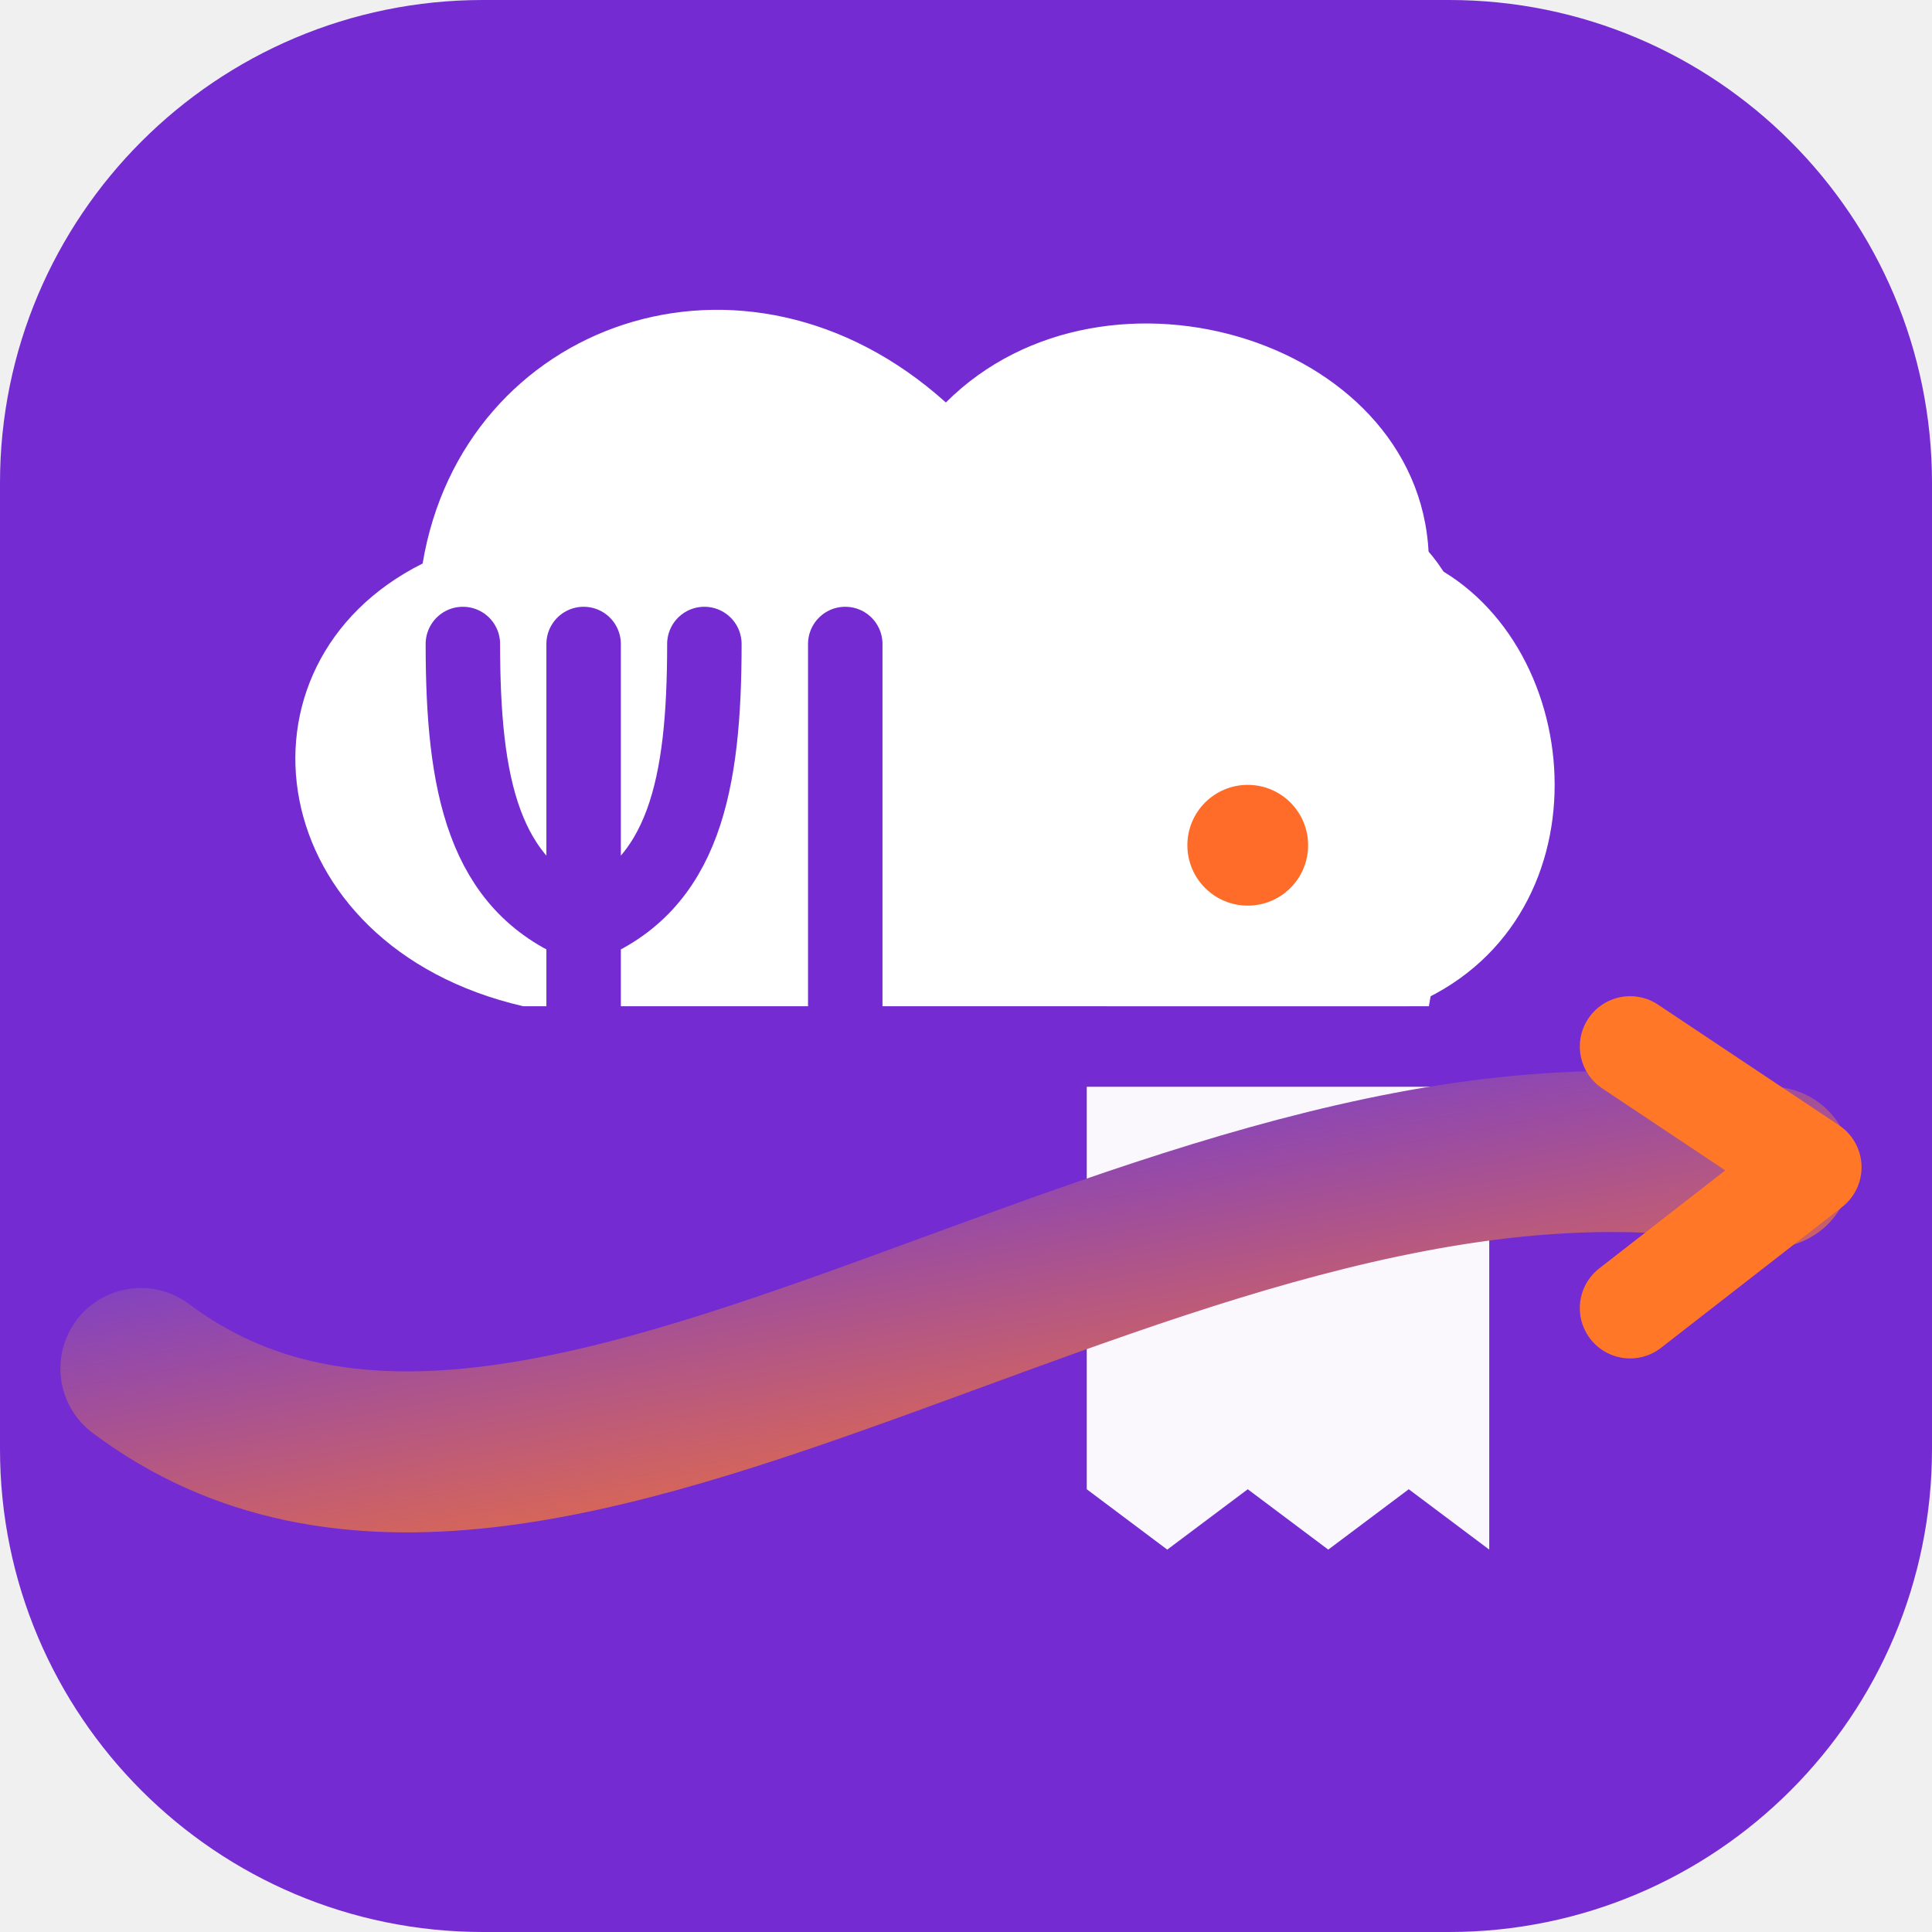
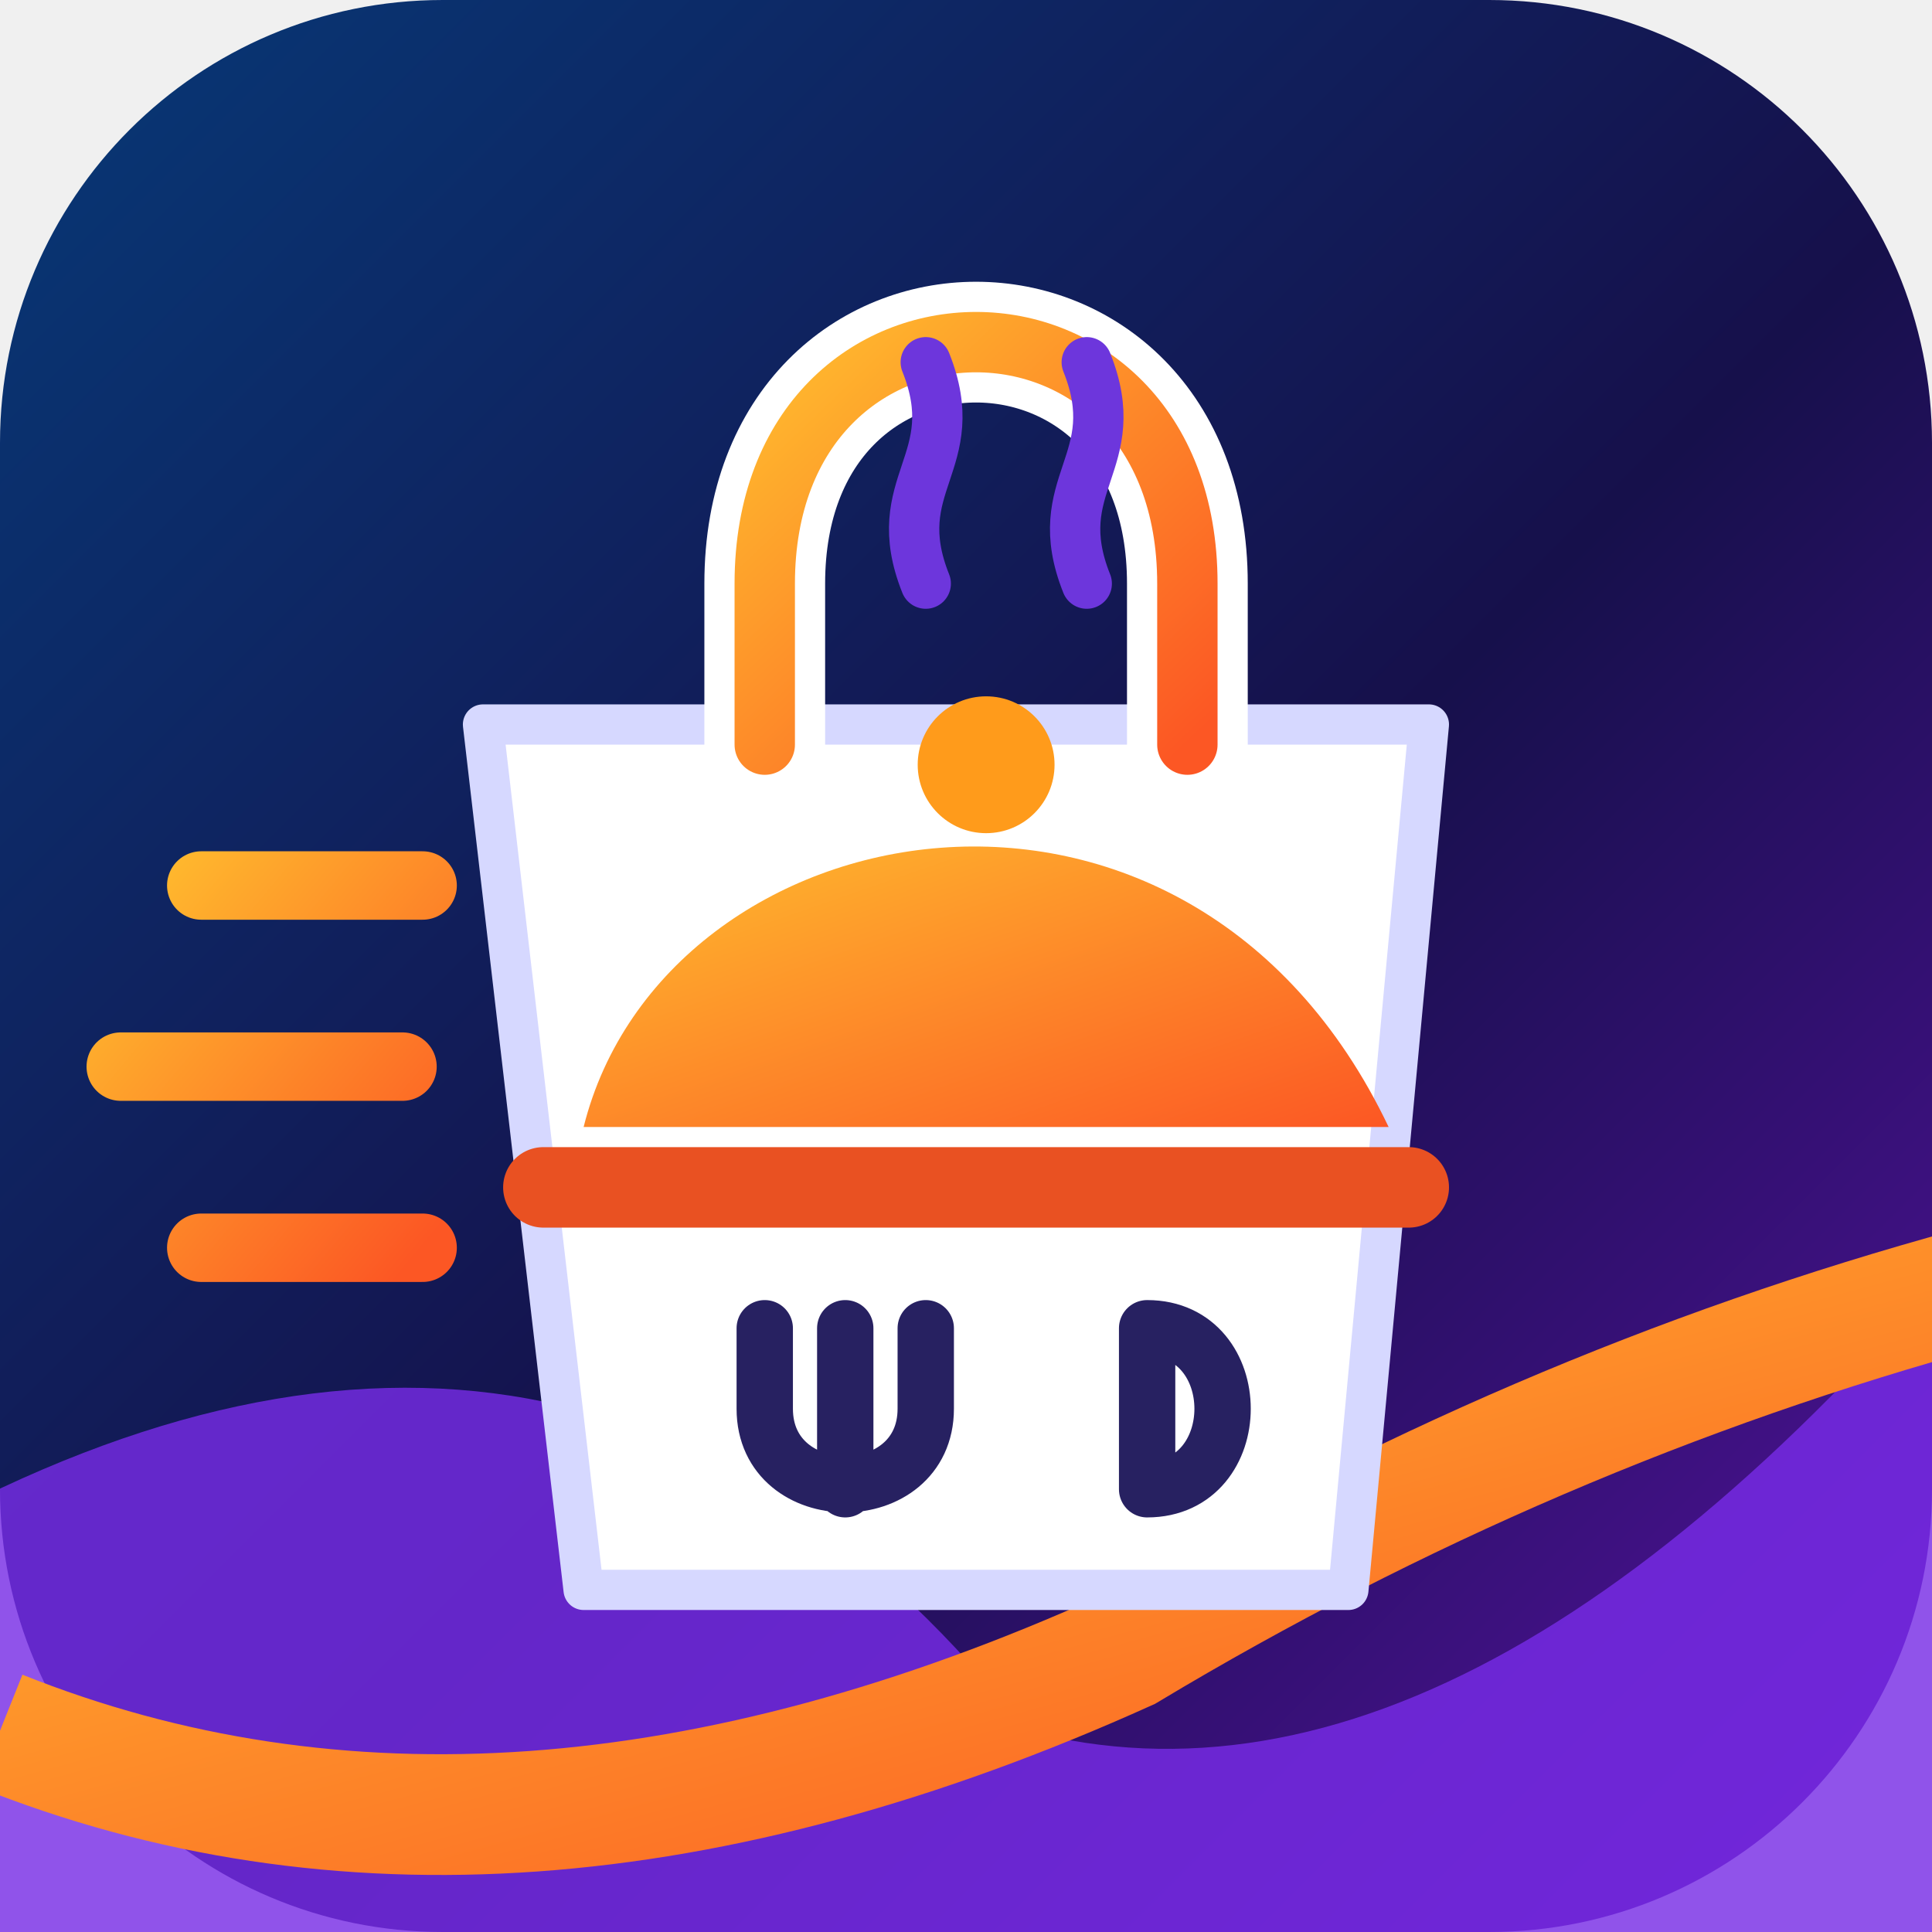
- <svg xmlns="http://www.w3.org/2000/svg" viewBox="0 0 96 96" role="img" aria-label="GastroFlow food icon">
+ <svg xmlns="http://www.w3.org/2000/svg" viewBox="0 0 96 96" role="img" aria-label="GastroFlow Food app icon">
  <defs>
-     <linearGradient id="flow" x1="0" x2="1" y1="0" y2="1">
-       <stop stop-color="#6033eb" />
-       <stop offset="1" stop-color="#ff7727" />
+     <linearGradient id="bg" x1="0" y1="0" x2="1" y2="1">
+       <stop stop-color="#073977" />
+       <stop offset=".55" stop-color="#16104b" />
+       <stop offset="1" stop-color="#5911a5" />
+     </linearGradient>
+     <linearGradient id="orange" x1="0" x2="1" y1="0" y2="1">
+       <stop stop-color="#ffbd2e" />
+       <stop offset="1" stop-color="#fc5724" />
+     </linearGradient>
+     <linearGradient id="purple" x1="0" x2="1" y1="0" y2="1">
+       <stop stop-color="#bd77ff" />
+       <stop offset="1" stop-color="#6032f3" />
    </linearGradient>
  </defs>
-   <rect width="96" height="96" rx="24" fill="#742bd1" />
-   <path d="M21 28c2-12 16-17 26-8 8-8 24-3 24 8 8 4 9 18-1 22H26c-13-3-15-17-5-22z" fill="#fff" />
-   <path d="M29 46v21m0-21c-5-2-6-7-6-14m6 14c5-2 6-7 6-14m-6 14V32M42 32v34" fill="none" stroke="#742bd1" stroke-width="3.7" stroke-linecap="round" />
-   <path d="M54 54h20v23l-4-3-4 3-4-3-4 3-4-3z" fill="#fff" opacity=".96" />
-   <path d="M52 33h22l-3 17H55z" fill="#fff" />
-   <path d="M56 33c0-9 15-9 15 0" stroke="#fff" stroke-width="4" fill="none" />
-   <circle cx="62" cy="42" r="3" fill="#ff6b28" />
-   <path d="M7 68C27 83 59 52 88 58" fill="none" stroke="url(#flow)" stroke-width="8" stroke-linecap="round" />
-   <path d="m81 52 9 6-9 7" fill="none" stroke="#ff7727" stroke-width="5" stroke-linecap="round" stroke-linejoin="round" />
+   <rect width="96" height="96" rx="22" fill="url(#bg)" />
+   <path d="M-4 76 Q29 58 51 86 Q74 92 101 58 L101 98 L-4 98Z" fill="#782ce9" opacity=".8" />
+   <path d="M0 86 Q25 96 56 82 Q76 70 98 64" fill="none" stroke="url(#orange)" stroke-width="6" />
+   <g stroke-linejoin="round">
+     <path d="M24 36h47l-4 43H29Z" fill="#fff" stroke="#d6d8ff" stroke-width="2" />
+     <path d="M38 38V29c0-16 21-16 21 0v9" fill="none" stroke="#fff" stroke-width="6" stroke-linecap="round" />
+     <path d="M38 37V29c0-16 21-16 21 0v8" fill="none" stroke="url(#orange)" stroke-width="3" stroke-linecap="round" />
+     <path d="M29 56c4-16 30-21 40 0Z" fill="url(#orange)" />
+     <path d="M27 59h43" stroke="#e95122" stroke-width="4" stroke-linecap="round" />
+     <circle cx="49" cy="38" r="3.4" fill="#ff9b1b" />
+     <path d="M46 29c-2-5 2-6 0-11m8 11c-2-5 2-6 0-11" stroke="#6d36dc" stroke-width="2.5" stroke-linecap="round" fill="none" />
+     <path d="M42 66v8m-4-8v4c0 5 8 5 8 0v-4m11 0v8m0-8c5 0 5 8 0 8" fill="none" stroke="#272161" stroke-width="2.8" stroke-linecap="round" />
+     <path d="M10 44h11M6 53h14M10 62h11" stroke="url(#orange)" stroke-width="3.4" stroke-linecap="round" />
+   </g>
</svg>
